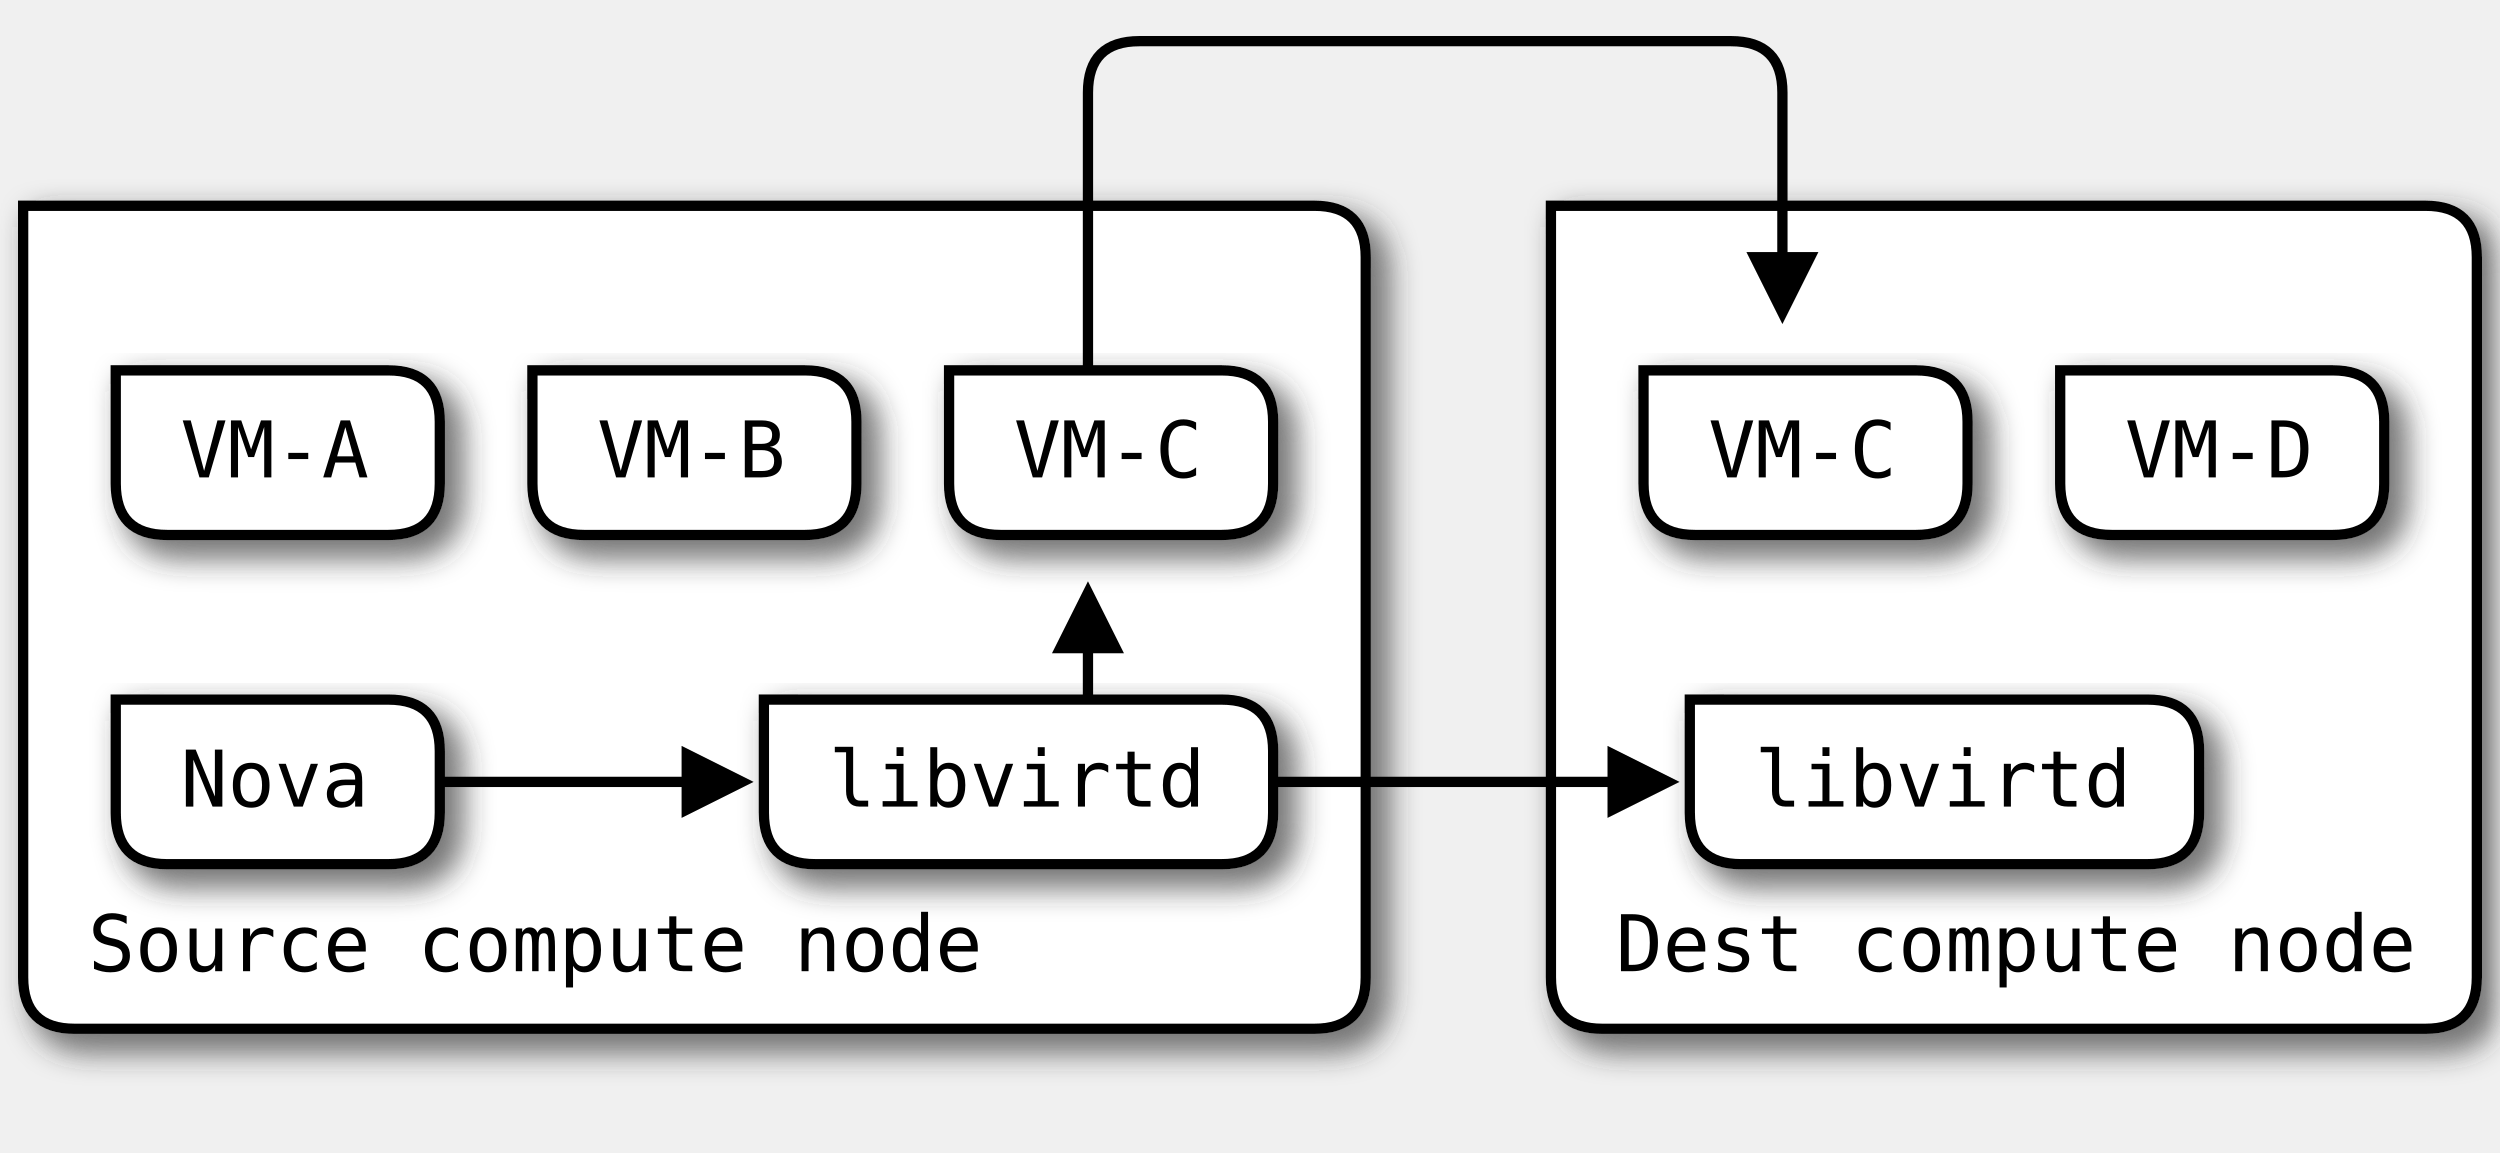
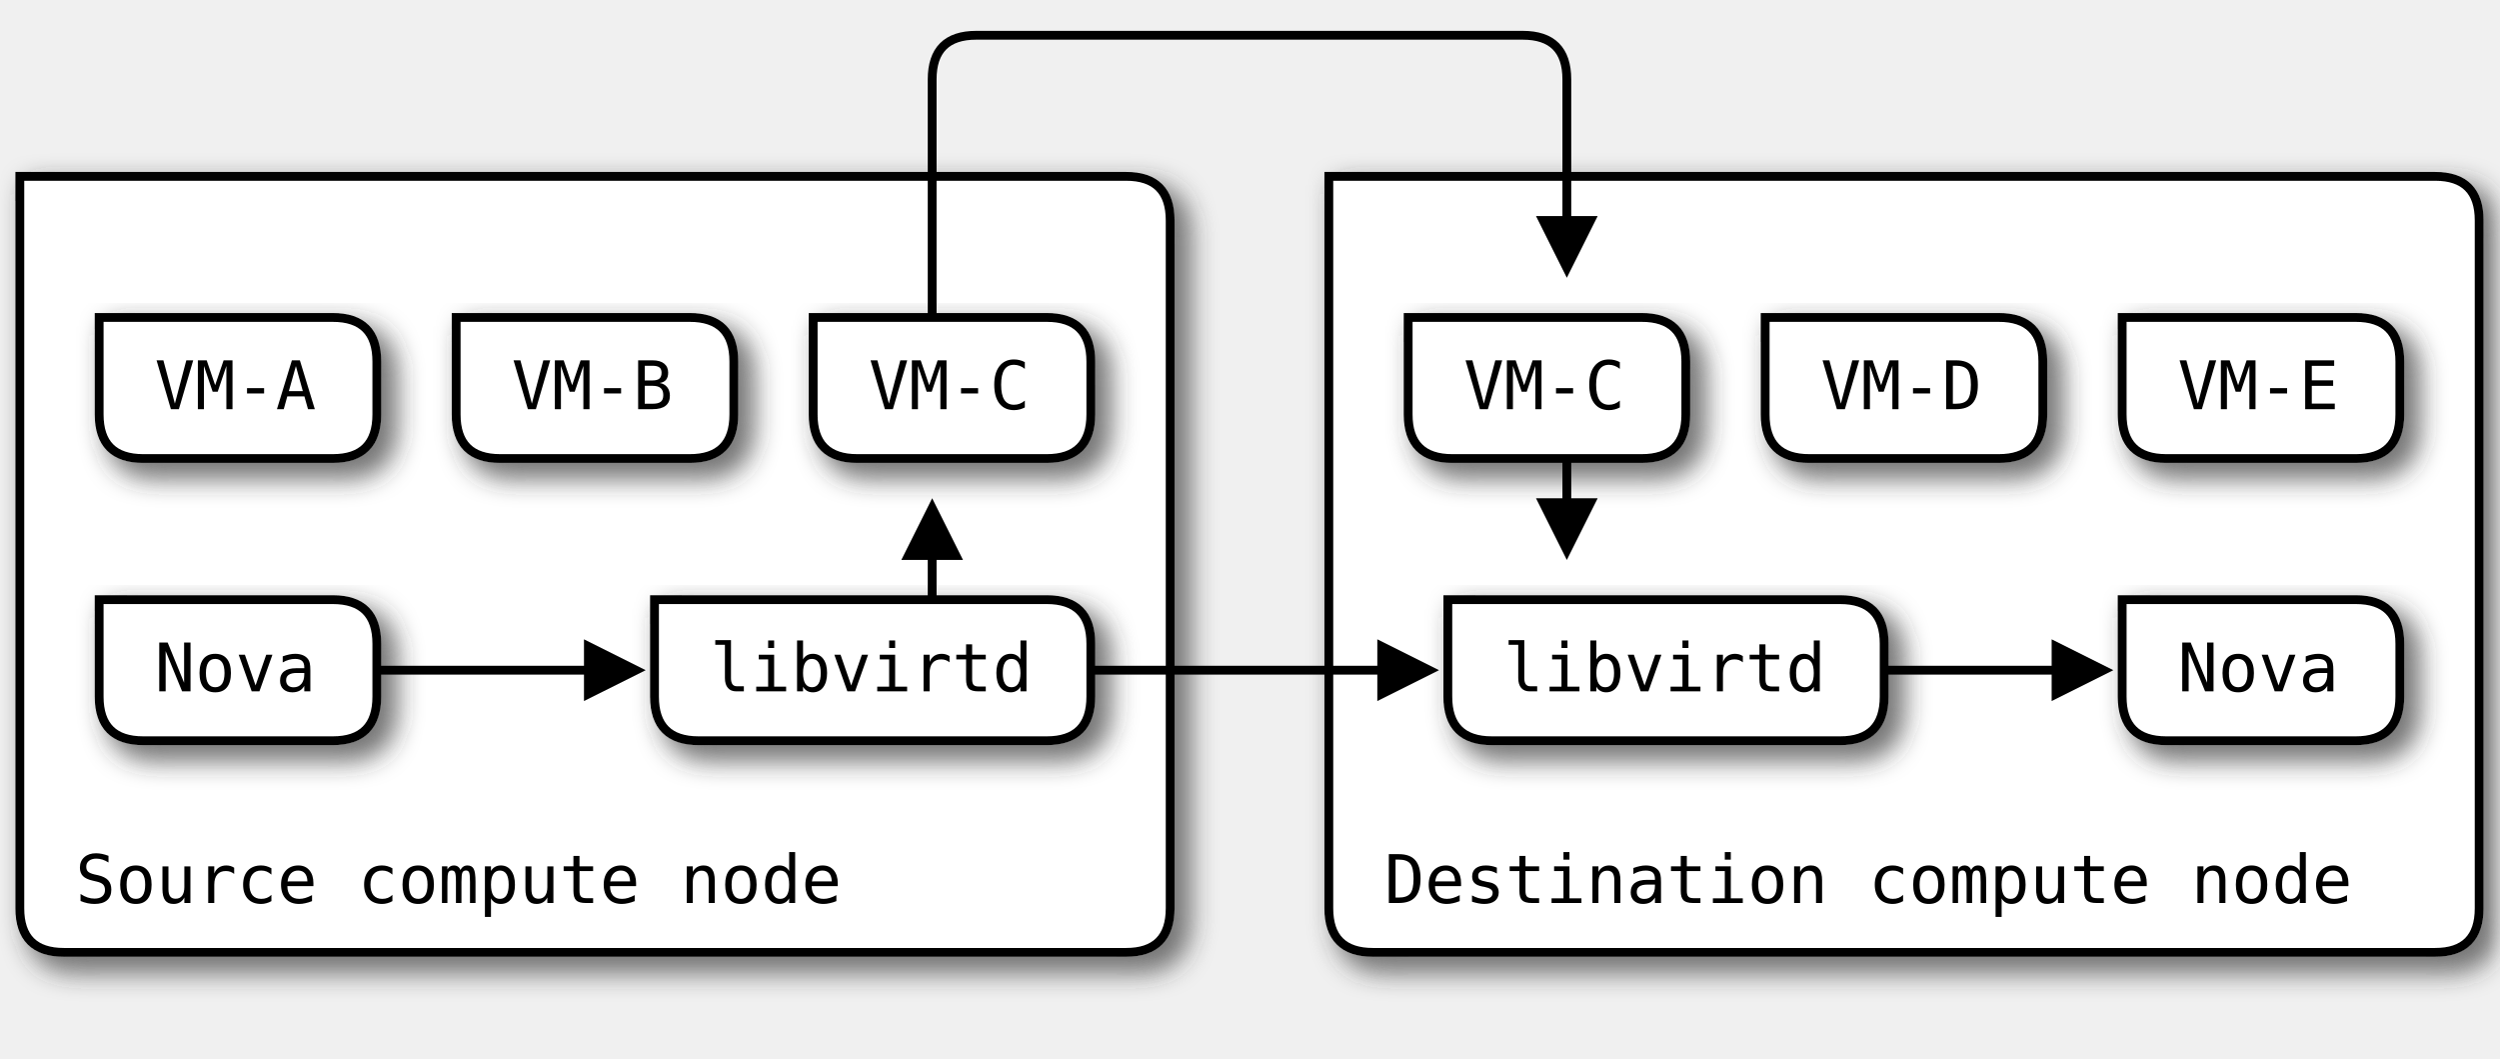
- <svg xmlns="http://www.w3.org/2000/svg" width="486px" height="224px" version="1.1">
+ <svg xmlns="http://www.w3.org/2000/svg" width="567px" height="240px" version="1.1">
  <defs>
    <filter id="dsFilterNoBlur" width="150%" height="150%">
      <feOffset result="offOut" in="SourceGraphic" dx="3" dy="3" />
      <feColorMatrix result="matrixOut" in="offOut" type="matrix" values="0.2 0 0 0 0 0 0.2 0 0 0 0 0 0.2 0 0 0 0 0 1 0" />
      <feBlend in="SourceGraphic" in2="matrixOut" mode="normal" />
    </filter>
    <filter id="dsFilter" width="150%" height="150%">
      <feOffset result="offOut" in="SourceGraphic" dx="3" dy="3" />
      <feColorMatrix result="matrixOut" in="offOut" type="matrix" values="0.2 0 0 0 0 0 0.2 0 0 0 0 0 0.2 0 0 0 0 0 1 0" />
      <feGaussianBlur result="blurOut" in="matrixOut" stdDeviation="3" />
      <feBlend in="SourceGraphic" in2="blurOut" mode="normal" />
    </filter>
    <marker id="iPointer" viewBox="0 0 10 10" refX="5" refY="5" markerUnits="strokeWidth" markerWidth="8" markerHeight="7" orient="auto">
      <path d="M 10 0 L 10 10 L 0 5 z" />
    </marker>
    <marker id="Pointer" viewBox="0 0 10 10" refX="5" refY="5" markerUnits="strokeWidth" markerWidth="8" markerHeight="7" orient="auto">
      <path d="M 0 0 L 10 5 L 0 10 z" />
    </marker>
  </defs>
  <g id="boxes" stroke="black" stroke-width="2" fill="none">
    <g id="group2">
-       <path id="path2" filter="url(#dsFilter)" fill="#fff" d="M 4.5 40 L 255.5 40 Q 265.5 40 265.5 50 L 265.5 190 Q 265.5 200 255.5 200 L 14.5 200 Q 4.5 200 4.5 190 Z" />
-       <text x="17.1" y="188.8" id="text2" fill="#000" stroke="none" style="font-family:Consolas,Monaco,Anonymous Pro,Anonymous,Bitstream Sans Mono,monospace;font-size:15.2px">Source compute node </text>
+       <path id="path2" filter="url(#dsFilter)" fill="#fff" d="M 4.5 40 L 255.5 40 Q 265.5 40 265.5 50 L 265.5 206 Q 265.5 216 255.5 216 L 14.5 216 Q 4.5 216 4.5 206 Z" />
+       <text x="17.1" y="204.8" id="text2" fill="#000" stroke="none" style="font-family:Consolas,Monaco,Anonymous Pro,Anonymous,Bitstream Sans Mono,monospace;font-size:15.2px">Source compute node </text>
    </g>
    <g id="group5">
-       <path id="path5" filter="url(#dsFilter)" fill="#fff" d="M 301.5 40 L 471.5 40 Q 481.5 40 481.5 50 L 481.5 190 Q 481.5 200 471.5 200 L 311.5 200 Q 301.5 200 301.5 190 Z" />
-       <text x="314.1" y="188.8" id="text5" fill="#000" stroke="none" style="font-family:Consolas,Monaco,Anonymous Pro,Anonymous,Bitstream Sans Mono,monospace;font-size:15.2px">Dest compute node </text>
+       <path id="path5" filter="url(#dsFilter)" fill="#fff" d="M 301.5 40 L 552.5 40 Q 562.5 40 562.5 50 L 562.5 206 Q 562.5 216 552.5 216 L 311.5 216 Q 301.5 216 301.5 206 Z" />
+       <text x="314.1" y="204.8" id="text5" fill="#000" stroke="none" style="font-family:Consolas,Monaco,Anonymous Pro,Anonymous,Bitstream Sans Mono,monospace;font-size:15.2px">Destination compute node </text>
    </g>
    <g id="group8">
      <path id="path8" filter="url(#dsFilter)" fill="#fff" d="M 22.5 72 L 75.5 72 Q 85.5 72 85.5 82 L 85.5 94 Q 85.5 104 75.5 104 L 32.5 104 Q 22.5 104 22.5 94 Z" />
      <text x="35.1" y="92.8" id="text8" fill="#000" stroke="none" style="font-family:Consolas,Monaco,Anonymous Pro,Anonymous,Bitstream Sans Mono,monospace;font-size:15.2px">VM-A </text>
    </g>
    <g id="group10">
      <path id="path10" filter="url(#dsFilter)" fill="#fff" d="M 103.5 72 L 156.5 72 Q 166.5 72 166.5 82 L 166.5 94 Q 166.5 104 156.5 104 L 113.5 104 Q 103.5 104 103.5 94 Z" />
      <text x="116.1" y="92.8" id="text10" fill="#000" stroke="none" style="font-family:Consolas,Monaco,Anonymous Pro,Anonymous,Bitstream Sans Mono,monospace;font-size:15.2px">VM-B </text>
    </g>
    <g id="group12">
      <path id="path12" filter="url(#dsFilter)" fill="#fff" d="M 184.5 72 L 237.5 72 Q 247.5 72 247.5 82 L 247.5 94 Q 247.5 104 237.5 104 L 194.5 104 Q 184.5 104 184.5 94 Z" />
      <text x="197.1" y="92.8" id="text12" fill="#000" stroke="none" style="font-family:Consolas,Monaco,Anonymous Pro,Anonymous,Bitstream Sans Mono,monospace;font-size:15.2px">VM-C </text>
    </g>
    <g id="group15">
      <path id="path15" filter="url(#dsFilter)" fill="#fff" d="M 319.5 72 L 372.5 72 Q 382.5 72 382.5 82 L 382.5 94 Q 382.5 104 372.5 104 L 329.5 104 Q 319.5 104 319.5 94 Z" />
      <text x="332.1" y="92.8" id="text15" fill="#000" stroke="none" style="font-family:Consolas,Monaco,Anonymous Pro,Anonymous,Bitstream Sans Mono,monospace;font-size:15.2px">VM-C </text>
    </g>
    <g id="group17">
      <path id="path17" filter="url(#dsFilter)" fill="#fff" d="M 400.5 72 L 453.5 72 Q 463.5 72 463.5 82 L 463.5 94 Q 463.5 104 453.5 104 L 410.5 104 Q 400.5 104 400.5 94 Z" />
      <text x="413.1" y="92.8" id="text17" fill="#000" stroke="none" style="font-family:Consolas,Monaco,Anonymous Pro,Anonymous,Bitstream Sans Mono,monospace;font-size:15.2px">VM-D </text>
    </g>
-     <g id="group29">
-       <path id="path29" filter="url(#dsFilter)" fill="#fff" d="M 22.5 136 L 75.5 136 Q 85.5 136 85.5 146 L 85.5 158 Q 85.5 168 75.5 168 L 32.5 168 Q 22.5 168 22.5 158 Z" />
-       <text x="35.1" y="156.8" id="text29" fill="#000" stroke="none" style="font-family:Consolas,Monaco,Anonymous Pro,Anonymous,Bitstream Sans Mono,monospace;font-size:15.2px">Nova </text>
-     </g>
-     <g id="group31">
-       <path id="path31" filter="url(#dsFilter)" fill="#fff" d="M 148.5 136 L 237.5 136 Q 247.5 136 247.5 146 L 247.5 158 Q 247.5 168 237.5 168 L 158.5 168 Q 148.5 168 148.5 158 Z" />
-       <text x="161.1" y="156.8" id="text31" fill="#000" stroke="none" style="font-family:Consolas,Monaco,Anonymous Pro,Anonymous,Bitstream Sans Mono,monospace;font-size:15.2px">libvirtd </text>
+     <g id="group19">
+       <path id="path19" filter="url(#dsFilter)" fill="#fff" d="M 481.5 72 L 534.5 72 Q 544.5 72 544.5 82 L 544.5 94 Q 544.5 104 534.5 104 L 491.5 104 Q 481.5 104 481.5 94 Z" />
+       <text x="494.1" y="92.8" id="text19" fill="#000" stroke="none" style="font-family:Consolas,Monaco,Anonymous Pro,Anonymous,Bitstream Sans Mono,monospace;font-size:15.2px">VM-E </text>
    </g>
    <g id="group34">
-       <path id="path34" filter="url(#dsFilter)" fill="#fff" d="M 328.5 136 L 417.5 136 Q 427.5 136 427.5 146 L 427.5 158 Q 427.5 168 417.5 168 L 338.5 168 Q 328.5 168 328.5 158 Z" />
-       <text x="341.1" y="156.8" id="text34" fill="#000" stroke="none" style="font-family:Consolas,Monaco,Anonymous Pro,Anonymous,Bitstream Sans Mono,monospace;font-size:15.2px">libvirtd </text>
+       <path id="path34" filter="url(#dsFilter)" fill="#fff" d="M 22.5 136 L 75.5 136 Q 85.5 136 85.5 146 L 85.5 158 Q 85.5 168 75.5 168 L 32.5 168 Q 22.5 168 22.5 158 Z" />
+       <text x="35.1" y="156.8" id="text34" fill="#000" stroke="none" style="font-family:Consolas,Monaco,Anonymous Pro,Anonymous,Bitstream Sans Mono,monospace;font-size:15.2px">Nova </text>
+     </g>
+     <g id="group36">
+       <path id="path36" filter="url(#dsFilter)" fill="#fff" d="M 148.5 136 L 237.5 136 Q 247.5 136 247.5 146 L 247.5 158 Q 247.5 168 237.5 168 L 158.5 168 Q 148.5 168 148.5 158 Z" />
+       <text x="161.1" y="156.8" id="text36" fill="#000" stroke="none" style="font-family:Consolas,Monaco,Anonymous Pro,Anonymous,Bitstream Sans Mono,monospace;font-size:15.2px">libvirtd </text>
+     </g>
+     <g id="group39">
+       <path id="path39" filter="url(#dsFilter)" fill="#fff" d="M 328.5 136 L 417.5 136 Q 427.5 136 427.5 146 L 427.5 158 Q 427.5 168 417.5 168 L 338.5 168 Q 328.5 168 328.5 158 Z" />
+       <text x="341.1" y="156.8" id="text39" fill="#000" stroke="none" style="font-family:Consolas,Monaco,Anonymous Pro,Anonymous,Bitstream Sans Mono,monospace;font-size:15.2px">libvirtd </text>
+     </g>
+     <g id="group41">
+       <path id="path41" filter="url(#dsFilter)" fill="#fff" d="M 481.5 136 L 534.5 136 Q 544.5 136 544.5 146 L 544.5 158 Q 544.5 168 534.5 168 L 491.5 168 Q 481.5 168 481.5 158 Z" />
+       <text x="494.1" y="156.8" id="text41" fill="#000" stroke="none" style="font-family:Consolas,Monaco,Anonymous Pro,Anonymous,Bitstream Sans Mono,monospace;font-size:15.2px">Nova </text>
    </g>
  </g>
  <g id="lines" stroke="black" stroke-width="2" fill="none">
-     <g id="group185">
-       <path id="path185" marker-end="url(#Pointer)" d="M 85.5 152 L 139.5 152 " />
+     <g id="group204">
+       <path id="path204" marker-end="url(#Pointer)" d="M 85.5 152 L 139.5 152 " />
    </g>
-     <g id="group377">
-       <path id="path377" d="M 211.5 72 L 211.5 40 L 211.5 18 Q 211.5 8 221.5 8 L 336.5 8 Q 346.5 8 346.5 18 L 346.5 40 " />
+     <g id="group410">
+       <path id="path410" d="M 211.5 72 L 211.5 40 L 211.5 18 Q 211.5 8 221.5 8 L 345.5 8 Q 355.5 8 355.5 18 L 355.5 40 " />
    </g>
-     <g id="group381">
-       <path id="path381" marker-start="url(#iPointer)" d="M 211.5 120 L 211.5 136 " />
+     <g id="group414">
+       <path id="path414" marker-start="url(#iPointer)" d="M 211.5 120 L 211.5 136 " />
    </g>
-     <g id="group439">
-       <path id="path439" marker-end="url(#Pointer)" d="M 247.5 152 L 265.5 152 L 301.5 152 L 319.5 152 " />
+     <g id="group476">
+       <path id="path476" marker-end="url(#Pointer)" d="M 247.5 152 L 265.5 152 L 301.5 152 L 319.5 152 " />
    </g>
-     <g id="group588">
-       <path id="path588" marker-start="url(#iPointer)" d="M 346.5 56 L 346.5 40 " />
+     <g id="group651">
+       <path id="path651" marker-start="url(#iPointer)" d="M 355.5 56 L 355.5 40 " />
+     </g>
+     <g id="group655">
+       <path id="path655" marker-start="url(#iPointer)" d="M 355.5 120 L 355.5 104 " />
+     </g>
+     <g id="group777">
+       <path id="path777" marker-end="url(#Pointer)" d="M 427.5 152 L 472.5 152 " />
    </g>
  </g>
  <g id="text" fill="black" style="font-family:Consolas,Monaco,Anonymous Pro,Anonymous,Bitstream Sans Mono,monospace;font-size:15.2px">
</g>
</svg>
